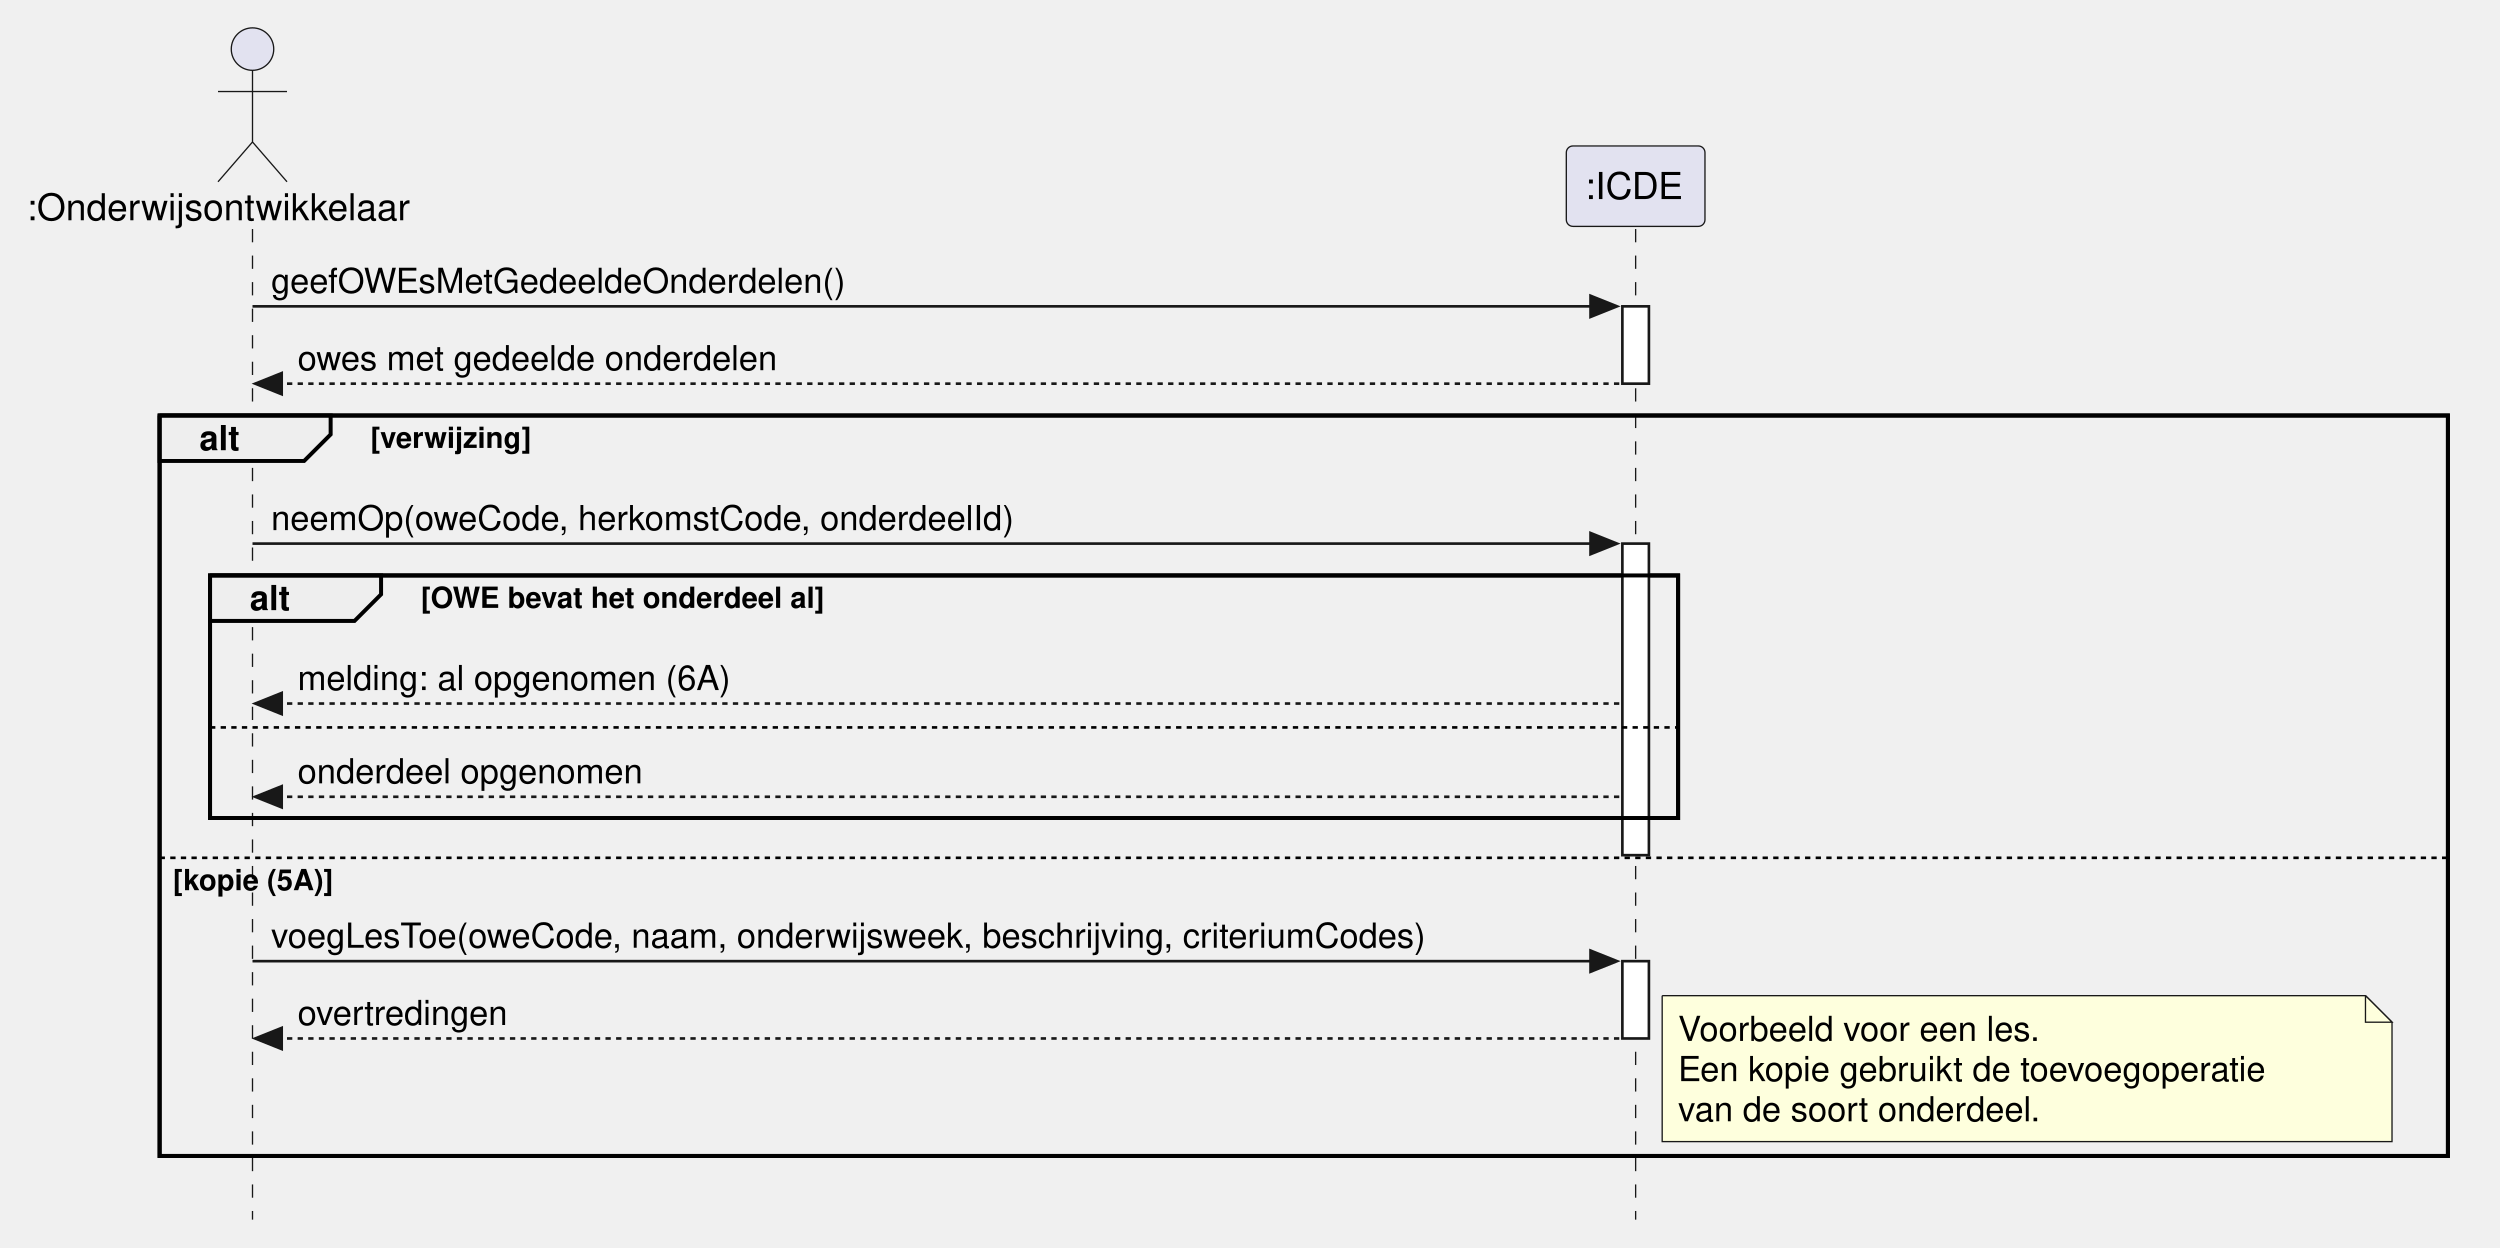
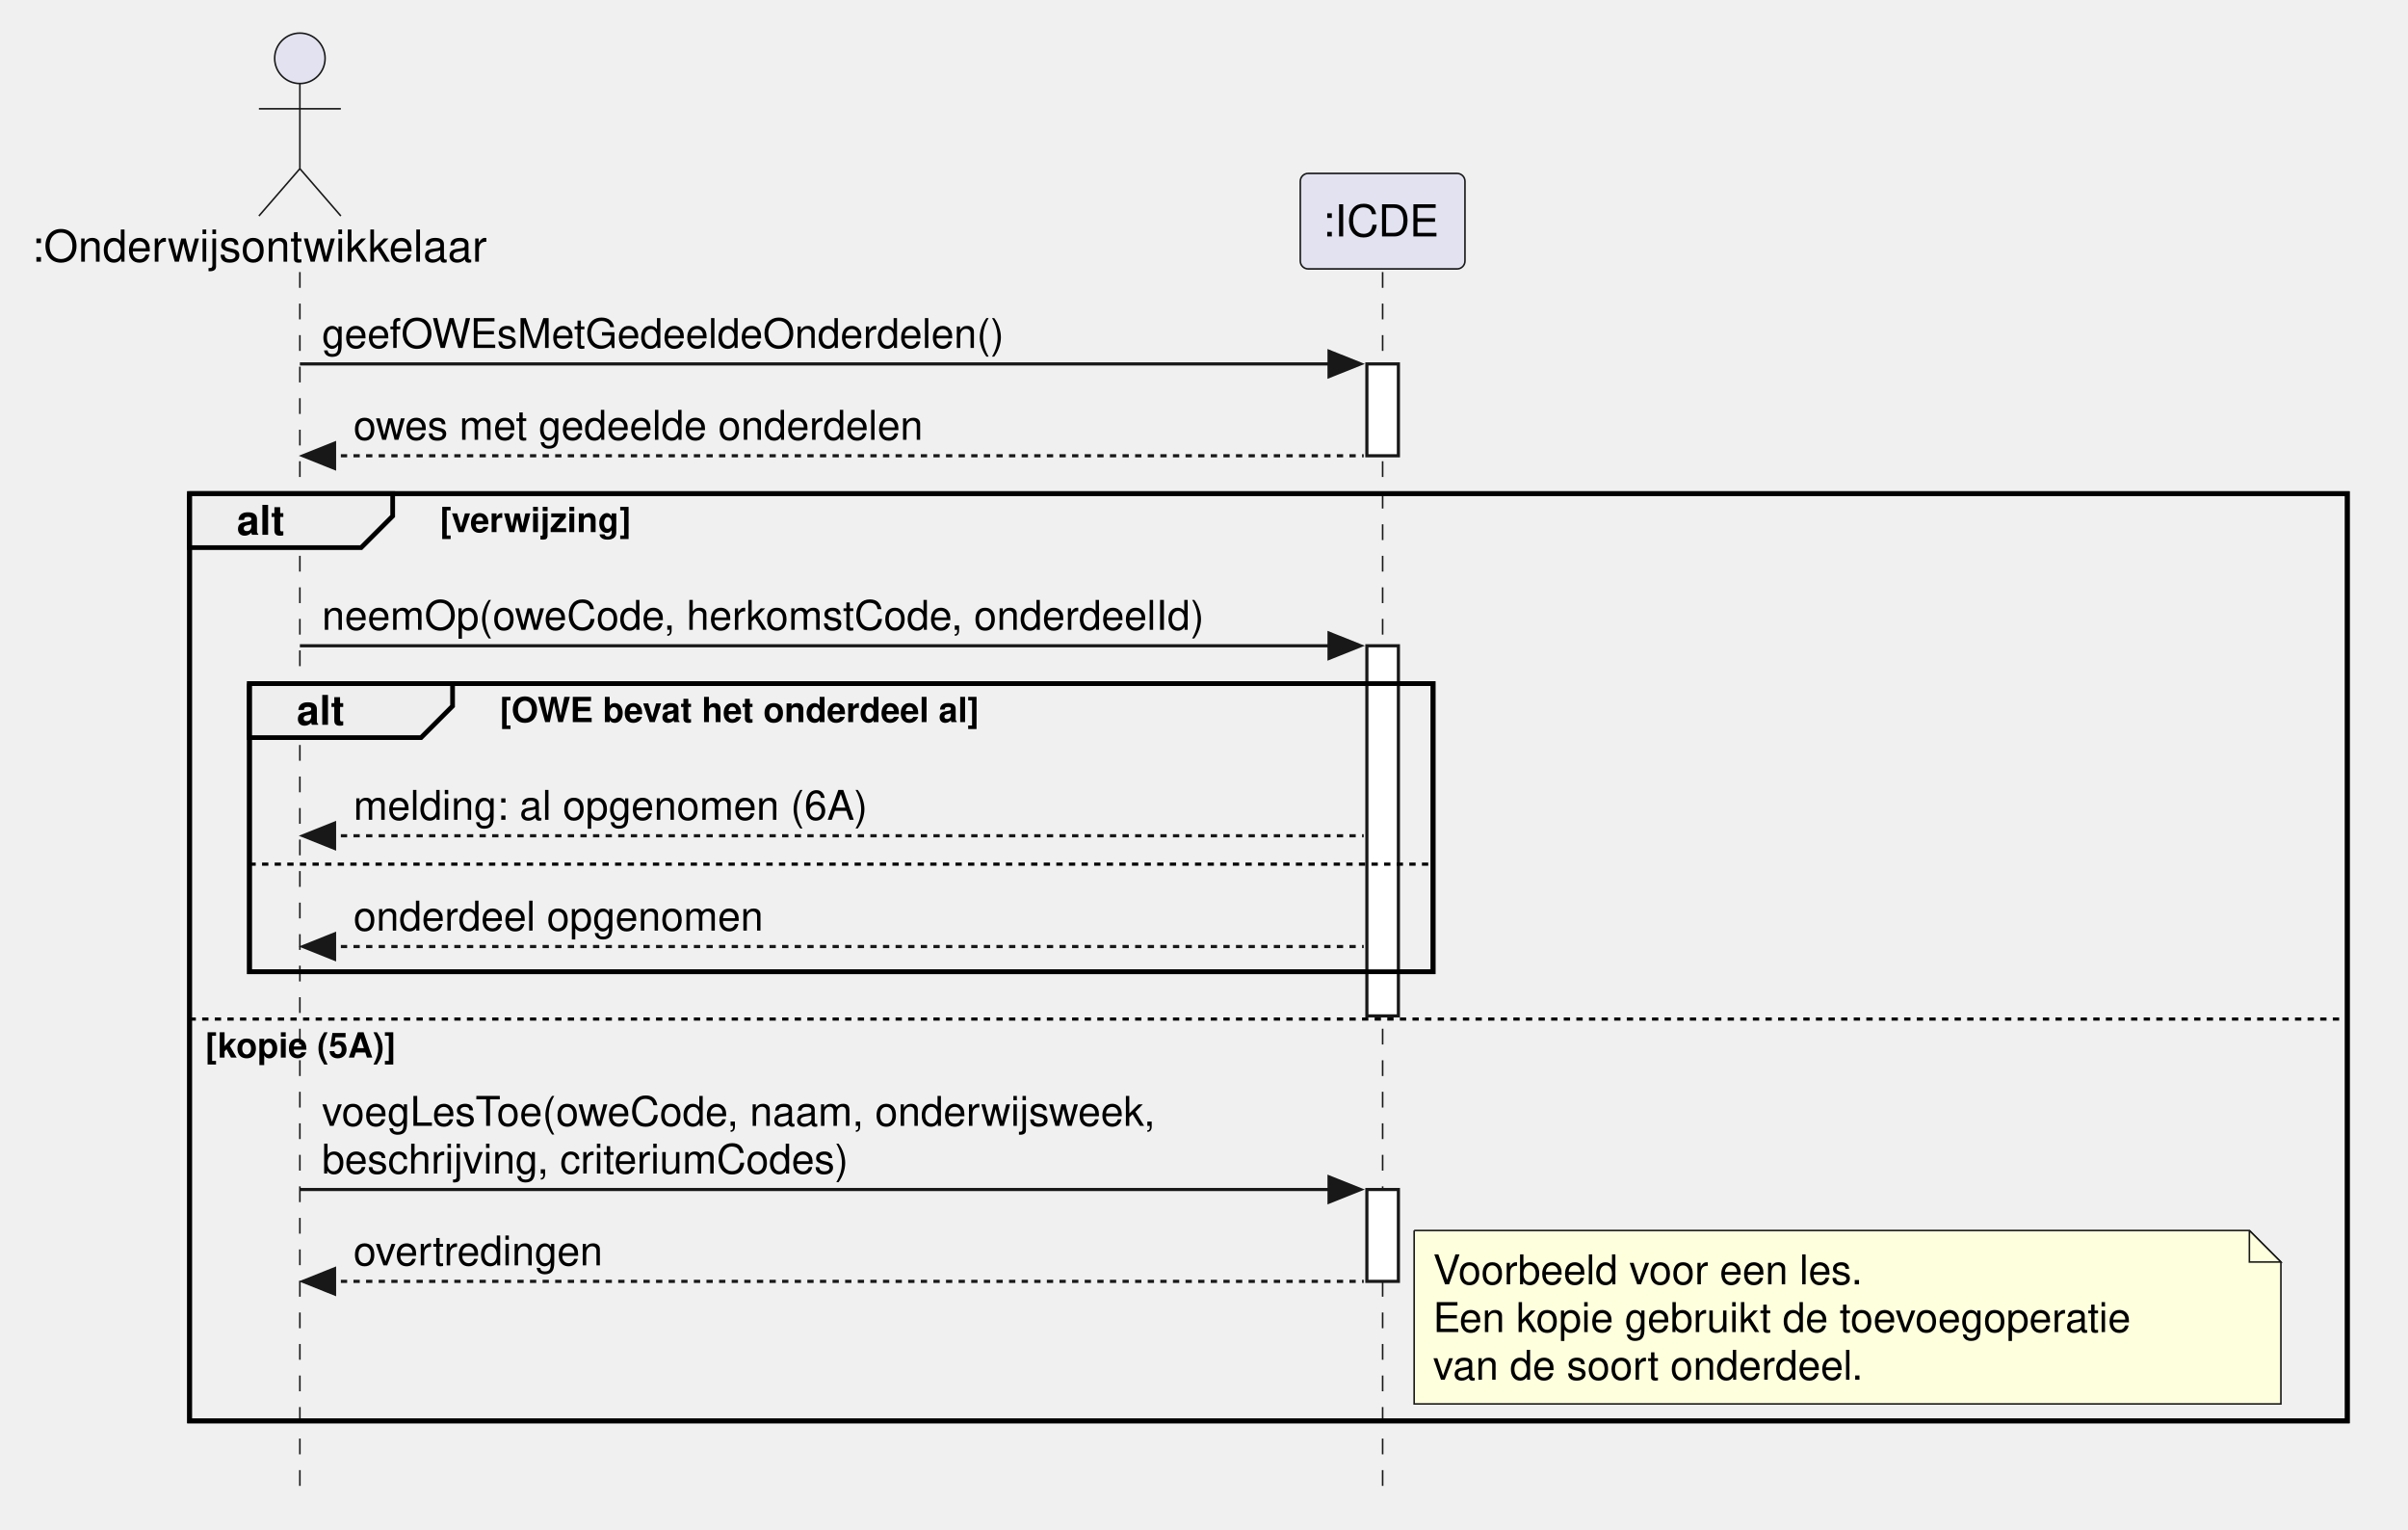
- <svg xmlns="http://www.w3.org/2000/svg" version="1.1" data-diagram-type="SEQUENCE" style="width:942px;height:470px;background:#FFFFFF;" width="942px" height="470px" viewBox="0 0 942 470" zoomAndPan="magnify" preserveAspectRatio="none" contentStyleType="text/css">
+ <svg xmlns="http://www.w3.org/2000/svg" version="1.1" data-diagram-type="SEQUENCE" style="width:764px;height:485px;background:#FFFFFF;" width="764px" height="485px" viewBox="0 0 764 485" zoomAndPan="magnify" preserveAspectRatio="none" contentStyleType="text/css">
  <defs />
  <g font-family="sans-serif" lengthAdjust="spacing">
-     <rect x="60.144" y="156.563" width="862.23" height="279" fill="none" style="stroke:#000;stroke-width:1.5;" />
-     <rect x="79.144" y="216.828" width="553.166" height="91.398" fill="none" style="stroke:#000;stroke-width:1.5;" />
+     <rect x="60.144" y="156.563" width="684.598" height="294.133" fill="none" style="stroke:#000;stroke-width:1.5;" />
+     <rect x="79.144" y="216.828" width="375.533" height="91.398" fill="none" style="stroke:#000;stroke-width:1.5;" />
    <g>
-       <rect x="91.644" y="86.297" width="8" height="373.266" fill="#000" fill-opacity="0" />
-       <line x1="95.144" y1="86.297" x2="95.144" y2="459.563" style="stroke:#181818;stroke-width:0.5;stroke-dasharray:5,5;" />
+       <rect x="91.644" y="86.297" width="8" height="388.398" fill="#000" fill-opacity="0" />
+       <line x1="95.144" y1="86.297" x2="95.144" y2="474.695" style="stroke:#181818;stroke-width:0.5;stroke-dasharray:5,5;" />
    </g>
    <g>
-       <rect x="612.81" y="86.297" width="8" height="373.266" fill="#000" fill-opacity="0" />
-       <line x1="616.31" y1="86.297" x2="616.31" y2="459.563" style="stroke:#181818;stroke-width:0.5;stroke-dasharray:5,5;" />
+       <rect x="435.177" y="86.297" width="8" height="388.398" fill="#000" fill-opacity="0" />
+       <line x1="438.677" y1="86.297" x2="438.677" y2="474.695" style="stroke:#181818;stroke-width:0.5;stroke-dasharray:5,5;" />
    </g>
    <g>
-       <rect x="611.31" y="115.43" width="10" height="29.133" fill="#FFF" style="stroke:#181818;stroke-width:1;" />
+       <rect x="433.677" y="115.43" width="10" height="29.133" fill="#FFF" style="stroke:#181818;stroke-width:1;" />
    </g>
    <g>
-       <rect x="611.31" y="204.828" width="10" height="117.398" fill="#FFF" style="stroke:#181818;stroke-width:1;" />
+       <rect x="433.677" y="204.828" width="10" height="117.398" fill="#FFF" style="stroke:#181818;stroke-width:1;" />
    </g>
    <g>
-       <rect x="611.31" y="362.164" width="10" height="29.133" fill="#FFF" style="stroke:#181818;stroke-width:1;" />
+       <rect x="433.677" y="377.297" width="10" height="29.133" fill="#FFF" style="stroke:#181818;stroke-width:1;" />
    </g>
    <text x="10" y="82.995" fill="#000" font-size="14" textLength="164.288" font-family="Helvetica">:Onderwijsontwikkelaar</text>
    <ellipse cx="95.144" cy="18.5" rx="8" ry="8" fill="#E2E2F0" style="stroke:#181818;stroke-width:0.5;" />
    <path d="M95.144,26.5 L95.144,53.5 M82.144,34.5 L108.144,34.5 M95.144,53.5 L82.144,68.5 M95.144,53.5 L108.144,68.5" style="stroke:#181818;stroke-width:0.5;" fill="none" />
-     <rect x="590.186" y="55" width="52.247" height="30.297" fill="#E2E2F0" style="stroke:#181818;stroke-width:0.5;" rx="2.5" ry="2.5" />
-     <text x="597.186" y="74.995" fill="#000" font-size="14" textLength="38.247" font-family="Helvetica">:ICDE</text>
-     <polygon points="599.31,111.43,609.31,115.43,599.31,119.43" fill="#181818" style="stroke:#181818;stroke-width:1;stroke-linejoin:miter;stroke-miterlimit:10;" />
-     <line x1="95.144" y1="115.43" x2="605.31" y2="115.43" style="stroke:#181818;stroke-width:1;" />
+     <rect x="412.553" y="55" width="52.247" height="30.297" fill="#E2E2F0" style="stroke:#181818;stroke-width:0.5;" rx="2.5" ry="2.5" />
+     <text x="419.553" y="74.995" fill="#000" font-size="14" textLength="38.247" font-family="Helvetica">:ICDE</text>
+     <polygon points="421.677,111.43,431.677,115.43,421.677,119.43" fill="#181818" style="stroke:#181818;stroke-width:1;stroke-linejoin:miter;stroke-miterlimit:10;" />
+     <line x1="95.144" y1="115.43" x2="427.677" y2="115.43" style="stroke:#181818;stroke-width:1;" />
    <text x="102.144" y="110.364" fill="#000" font-size="13" textLength="239.7" font-family="Helvetica">geefOWEsMetGedeeldeOnderdelen()</text>
    <polygon points="106.144,140.563,96.144,144.563,106.144,148.563" fill="#181818" style="stroke:#181818;stroke-width:1;stroke-linejoin:miter;stroke-miterlimit:10;" />
-     <line x1="100.144" y1="144.563" x2="610.31" y2="144.563" style="stroke:#181818;stroke-width:1;stroke-dasharray:2,2;" />
+     <line x1="100.144" y1="144.563" x2="432.677" y2="144.563" style="stroke:#181818;stroke-width:1;stroke-dasharray:2,2;" />
    <text x="112.144" y="139.497" fill="#000" font-size="13" textLength="205.759" font-family="Helvetica">owes met gedeelde onderdelen</text>
    <path d="M60.144,156.563 L124.587,156.563 L124.587,163.695 L114.587,173.695 L60.144,173.695 L60.144,156.563" style="stroke:#000;stroke-width:1.5;" fill="#EEE" />
-     <rect x="60.144" y="156.563" width="862.23" height="279" fill="none" style="stroke:#000;stroke-width:1.5;" />
+     <rect x="60.144" y="156.563" width="684.598" height="294.133" fill="none" style="stroke:#000;stroke-width:1.5;" />
    <text x="75.144" y="169.629" fill="#000" font-size="13" textLength="19.443" font-weight="700" font-family="Helvetica">alt</text>
    <text x="139.587" y="168.773" fill="#000" font-size="11" textLength="73.691" font-weight="700" font-family="Helvetica">[verwijzing]</text>
-     <polygon points="599.31,200.828,609.31,204.828,599.31,208.828" fill="#181818" style="stroke:#181818;stroke-width:1;stroke-linejoin:miter;stroke-miterlimit:10;" />
-     <line x1="95.144" y1="204.828" x2="605.31" y2="204.828" style="stroke:#181818;stroke-width:1;" />
+     <polygon points="421.677,200.828,431.677,204.828,421.677,208.828" fill="#181818" style="stroke:#181818;stroke-width:1;stroke-linejoin:miter;stroke-miterlimit:10;" />
+     <line x1="95.144" y1="204.828" x2="427.677" y2="204.828" style="stroke:#181818;stroke-width:1;" />
    <text x="102.144" y="199.762" fill="#000" font-size="13" textLength="314.533" font-family="Helvetica">neemOp(oweCode, herkomstCode, onderdeelId)</text>
    <path d="M79.144,216.828 L143.587,216.828 L143.587,223.961 L133.587,233.961 L79.144,233.961 L79.144,216.828" style="stroke:#000;stroke-width:1.5;" fill="#EEE" />
-     <rect x="79.144" y="216.828" width="553.166" height="91.398" fill="none" style="stroke:#000;stroke-width:1.5;" />
+     <rect x="79.144" y="216.828" width="375.533" height="91.398" fill="none" style="stroke:#000;stroke-width:1.5;" />
    <text x="94.144" y="229.895" fill="#000" font-size="13" textLength="19.443" font-weight="700" font-family="Helvetica">alt</text>
    <text x="158.587" y="229.039" fill="#000" font-size="11" textLength="184.014" font-weight="700" font-family="Helvetica">[OWE bevat het onderdeel al]</text>
    <polygon points="106.144,261.094,96.144,265.094,106.144,269.094" fill="#181818" style="stroke:#181818;stroke-width:1;stroke-linejoin:miter;stroke-miterlimit:10;" />
-     <line x1="100.144" y1="265.094" x2="610.31" y2="265.094" style="stroke:#181818;stroke-width:1;stroke-dasharray:2,2;" />
+     <line x1="100.144" y1="265.094" x2="432.677" y2="265.094" style="stroke:#181818;stroke-width:1;stroke-dasharray:2,2;" />
    <text x="112.144" y="260.028" fill="#000" font-size="13" textLength="185.84" font-family="Helvetica">melding: al opgenomen (6A)</text>
-     <line x1="79.144" y1="274.094" x2="632.31" y2="274.094" style="stroke:#000;stroke-width:1;stroke-dasharray:2,2;" />
+     <line x1="79.144" y1="274.094" x2="454.677" y2="274.094" style="stroke:#000;stroke-width:1;stroke-dasharray:2,2;" />
    <polygon points="106.144,296.227,96.144,300.227,106.144,304.227" fill="#181818" style="stroke:#181818;stroke-width:1;stroke-linejoin:miter;stroke-miterlimit:10;" />
-     <line x1="100.144" y1="300.227" x2="610.31" y2="300.227" style="stroke:#181818;stroke-width:1;stroke-dasharray:2,2;" />
+     <line x1="100.144" y1="300.227" x2="432.677" y2="300.227" style="stroke:#181818;stroke-width:1;stroke-dasharray:2,2;" />
    <text x="112.144" y="295.161" fill="#000" font-size="13" textLength="147.329" font-family="Helvetica">onderdeel opgenomen</text>
-     <line x1="60.144" y1="323.227" x2="922.375" y2="323.227" style="stroke:#000;stroke-width:1;stroke-dasharray:2,2;" />
+     <line x1="60.144" y1="323.227" x2="744.742" y2="323.227" style="stroke:#000;stroke-width:1;stroke-dasharray:2,2;" />
    <text x="65.144" y="335.437" fill="#000" font-size="11" textLength="74.083" font-weight="700" font-family="Helvetica">[kopie (5A)]</text>
-     <polygon points="599.31,358.164,609.31,362.164,599.31,366.164" fill="#181818" style="stroke:#181818;stroke-width:1;stroke-linejoin:miter;stroke-miterlimit:10;" />
-     <line x1="95.144" y1="362.164" x2="605.31" y2="362.164" style="stroke:#181818;stroke-width:1;" />
-     <text x="102.144" y="357.098" fill="#000" font-size="13" textLength="492.166" font-family="Helvetica">voegLesToe(oweCode, naam, onderwijsweek, beschrijving, criteriumCodes)</text>
-     <polygon points="106.144,387.297,96.144,391.297,106.144,395.297" fill="#181818" style="stroke:#181818;stroke-width:1;stroke-linejoin:miter;stroke-miterlimit:10;" />
-     <line x1="100.144" y1="391.297" x2="610.31" y2="391.297" style="stroke:#181818;stroke-width:1;stroke-dasharray:2,2;" />
-     <text x="112.144" y="386.231" fill="#000" font-size="13" textLength="92.022" font-family="Helvetica">overtredingen</text>
-     <path d="M626.31,375.164 L626.31,430.164 L901.31,430.164 L901.31,385.164 L891.31,375.164 L626.31,375.164" style="stroke:#181818;stroke-width:0.5;" fill="#FEFFDD" />
-     <path d="M891.31,375.164 L891.31,385.164 L901.31,385.164 L891.31,375.164" style="stroke:#181818;stroke-width:0.5;" fill="#FEFFDD" />
-     <text x="632.31" y="392.231" fill="#000" font-size="13" textLength="154.35" font-family="Helvetica">Voorbeeld voor een les.</text>
-     <text x="632.31" y="407.364" fill="#000" font-size="13" textLength="254.065" font-family="Helvetica">Een kopie gebruikt de toevoegoperatie</text>
-     <text x="632.31" y="422.497" fill="#000" font-size="13" textLength="155.448" font-family="Helvetica">van de soort onderdeel.</text>
+     <polygon points="421.677,373.297,431.677,377.297,421.677,381.297" fill="#181818" style="stroke:#181818;stroke-width:1;stroke-linejoin:miter;stroke-miterlimit:10;" />
+     <line x1="95.144" y1="377.297" x2="427.677" y2="377.297" style="stroke:#181818;stroke-width:1;" />
+     <text x="102.144" y="357.098" fill="#000" font-size="13" textLength="296.81" font-family="Helvetica">voegLesToe(oweCode, naam, onderwijsweek,</text>
+     <text x="102.144" y="372.231" fill="#000" font-size="13" textLength="191.223" font-family="Helvetica">beschrijving, criteriumCodes)</text>
+     <polygon points="106.144,402.43,96.144,406.43,106.144,410.43" fill="#181818" style="stroke:#181818;stroke-width:1;stroke-linejoin:miter;stroke-miterlimit:10;" />
+     <line x1="100.144" y1="406.43" x2="432.677" y2="406.43" style="stroke:#181818;stroke-width:1;stroke-dasharray:2,2;" />
+     <text x="112.144" y="401.364" fill="#000" font-size="13" textLength="92.022" font-family="Helvetica">overtredingen</text>
+     <path d="M448.677,390.297 L448.677,445.297 L723.677,445.297 L723.677,400.297 L713.677,390.297 L448.677,390.297" style="stroke:#181818;stroke-width:0.5;" fill="#FEFFDD" />
+     <path d="M713.677,390.297 L713.677,400.297 L723.677,400.297 L713.677,390.297" style="stroke:#181818;stroke-width:0.5;" fill="#FEFFDD" />
+     <text x="454.677" y="407.364" fill="#000" font-size="13" textLength="154.35" font-family="Helvetica">Voorbeeld voor een les.</text>
+     <text x="454.677" y="422.497" fill="#000" font-size="13" textLength="254.065" font-family="Helvetica">Een kopie gebruikt de toevoegoperatie</text>
+     <text x="454.677" y="437.629" fill="#000" font-size="13" textLength="155.448" font-family="Helvetica">van de soort onderdeel.</text>
  </g>
</svg>
